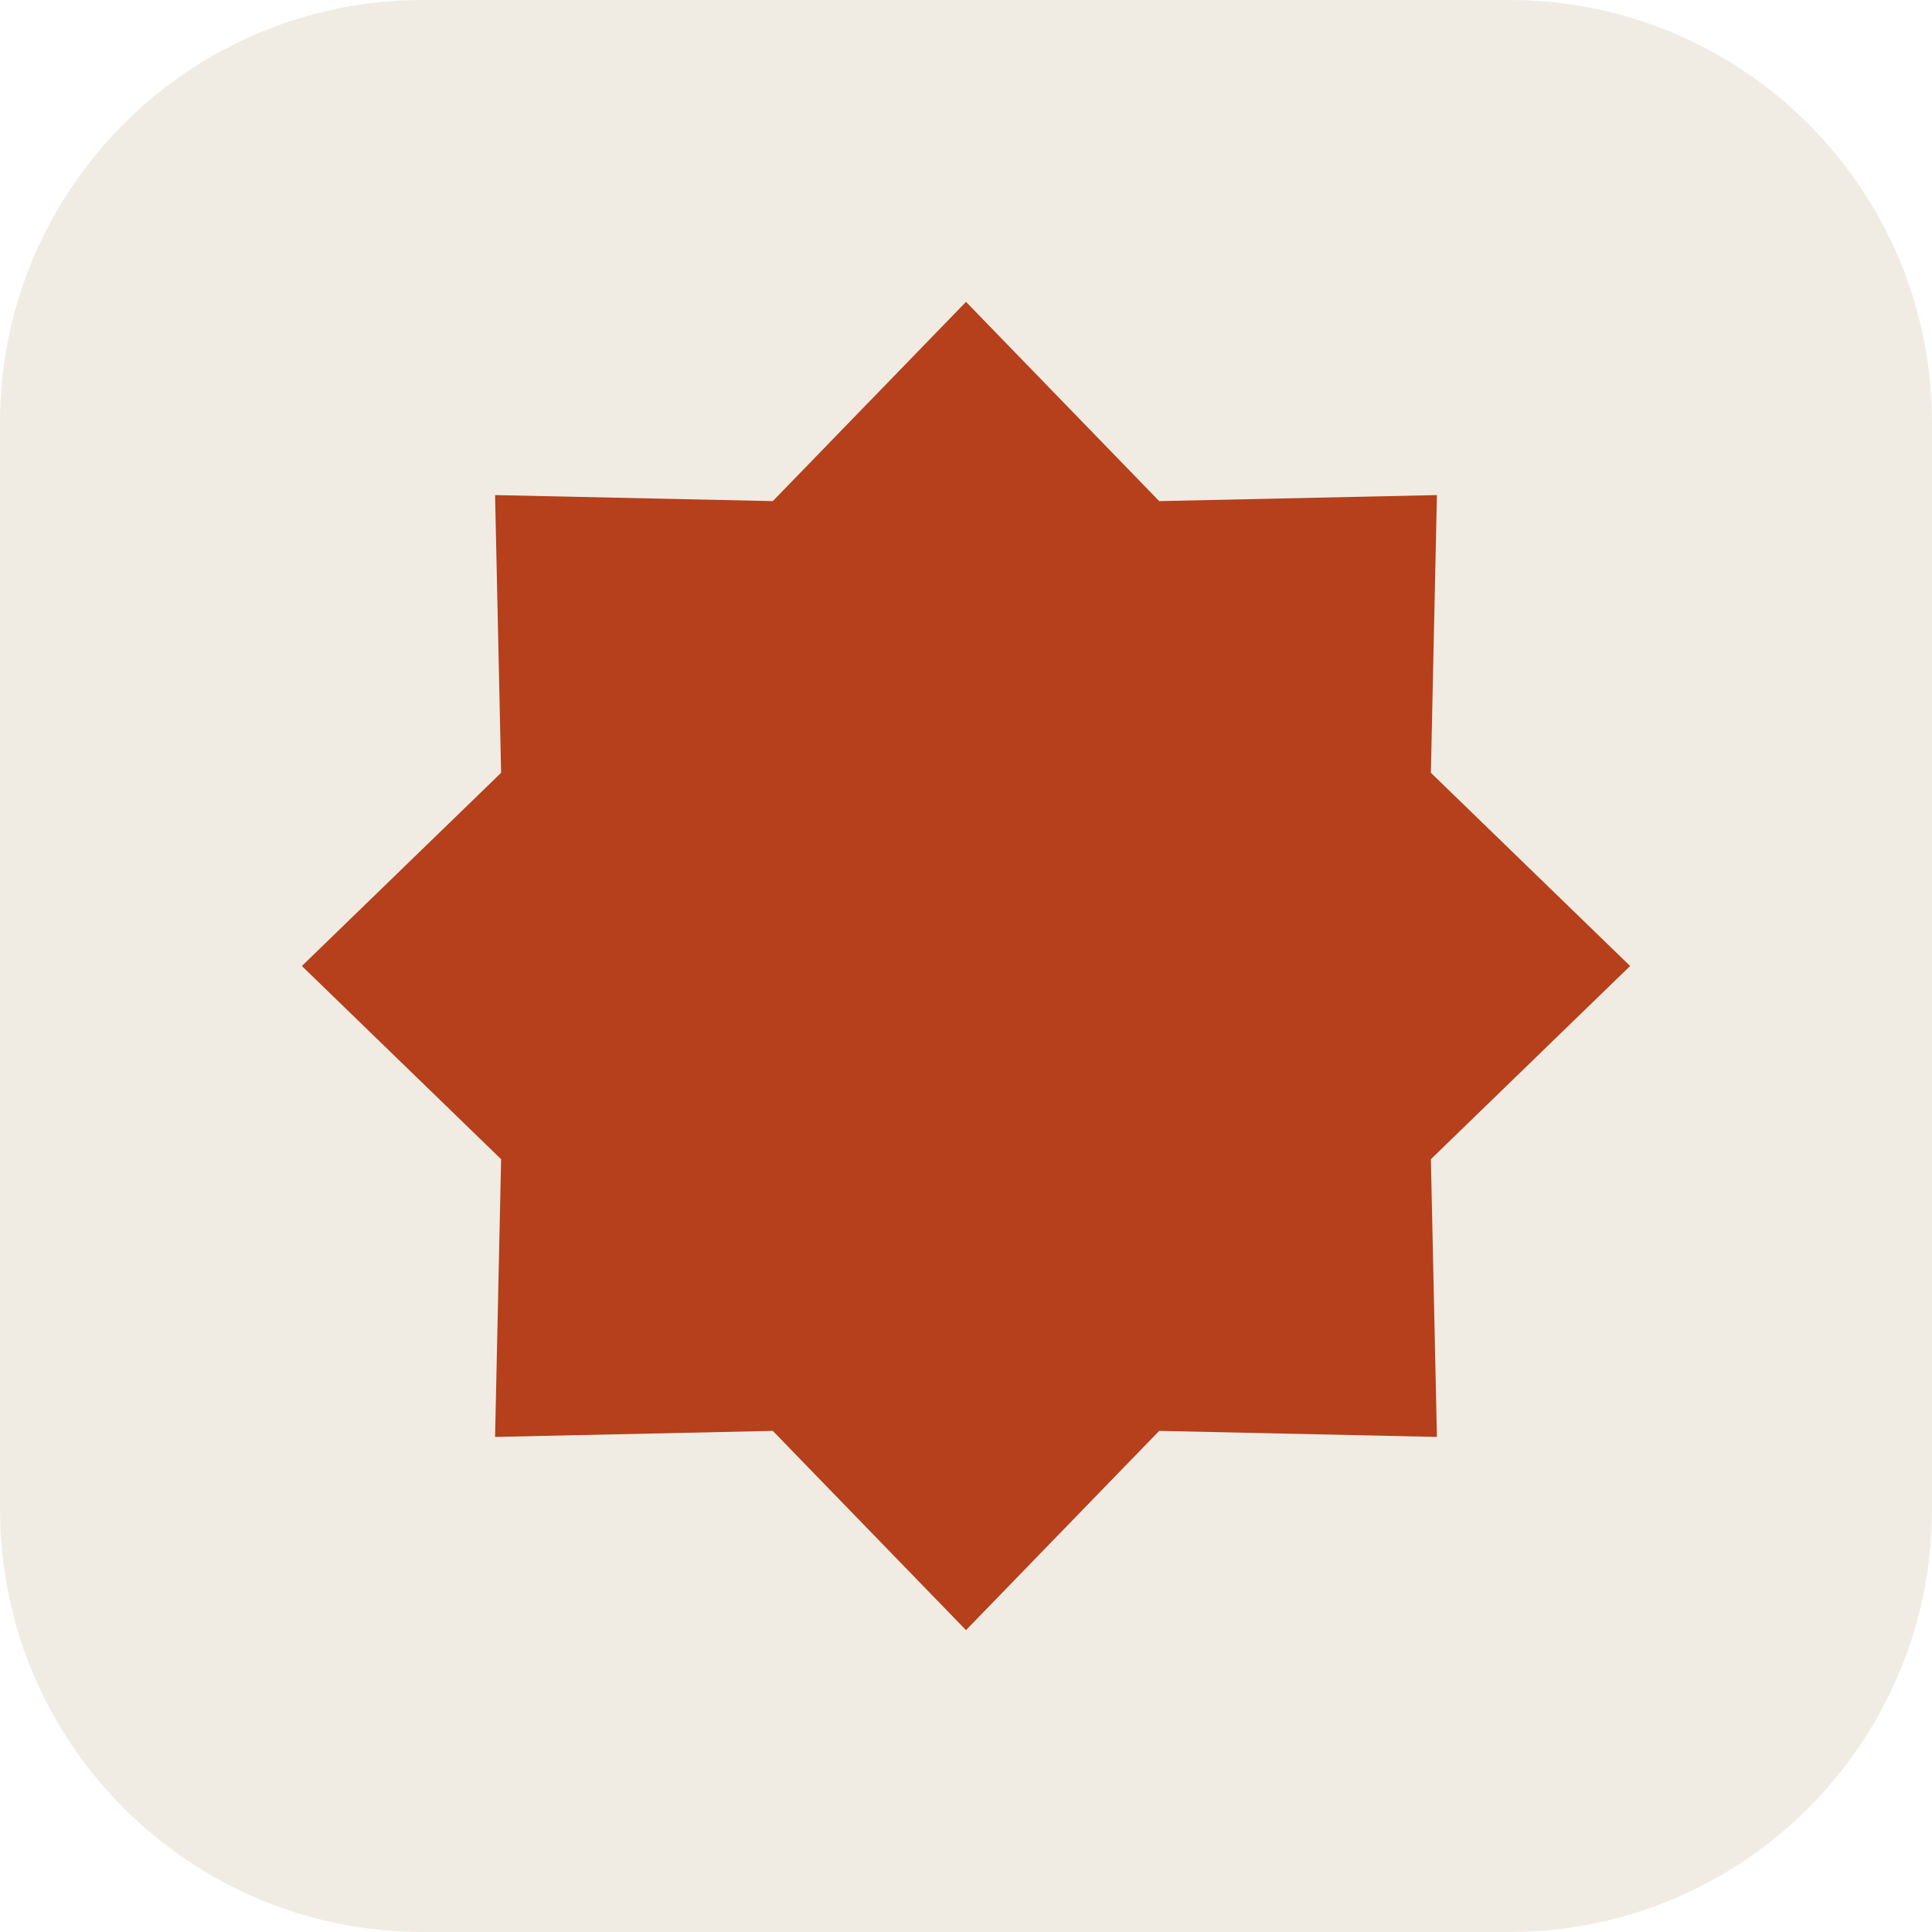
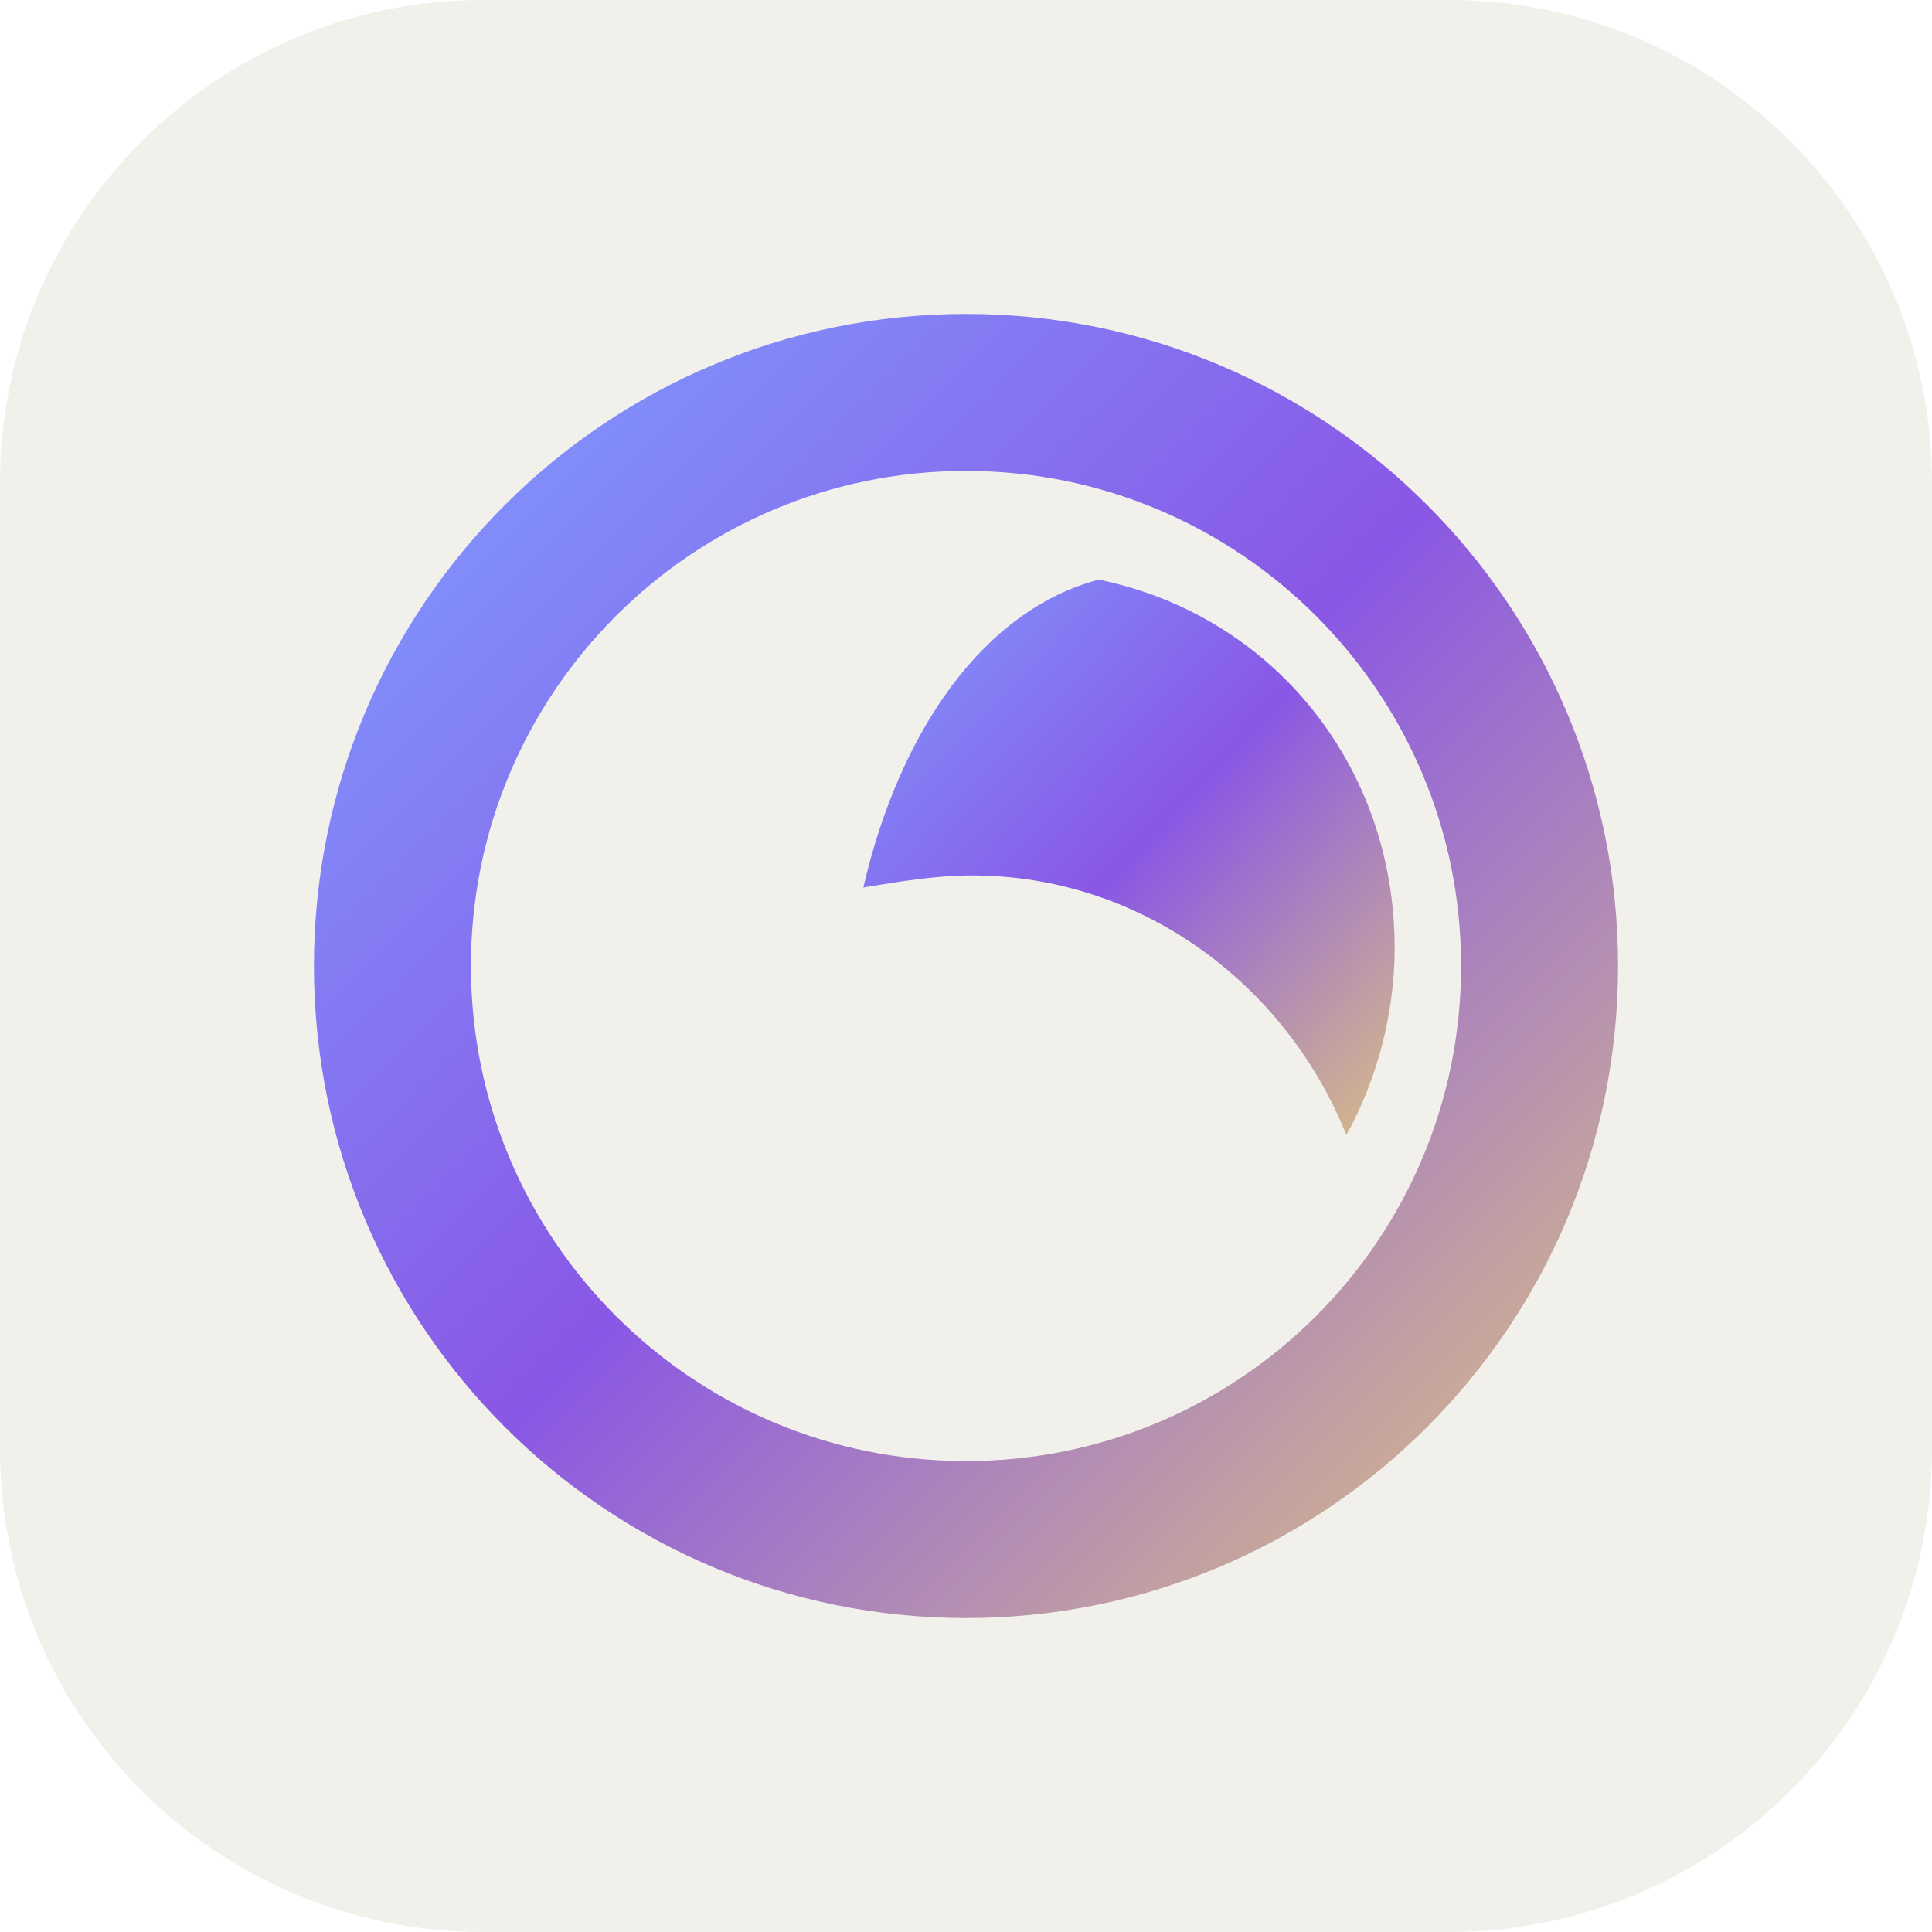
<svg xmlns="http://www.w3.org/2000/svg" viewBox="-16 -16 32 32">
-   <style>.bg{fill:#f1ece3}.s{fill:#b5401b}@media (prefers-color-scheme: dark){.bg{fill:#0d0c0b}.s{fill:#ff7a45}}</style>
-   <rect class="bg" x="-16" y="-16" width="32" height="32" rx="7" />
-   <path class="s" d="M0-11 3.2-7.7 7.8-7.8 7.7-3.2 11 0 7.7 3.2 7.8 7.8 3.2 7.7 0 11-3.2 7.7-7.8 7.8-7.7 3.2-11 0-7.7-3.2-7.8-7.8-3.2-7.7Z" />
+   <defs>
+     <linearGradient id="g" x1="0" y1="0" x2="1" y2="1">
+       <stop offset="0" stop-color="#7f9aff" />
+       <stop offset=".5" stop-color="#8957e5" />
+       <stop offset="1" stop-color="#d8bd87" />
+     </linearGradient>
+   </defs>
+   <style>.bg{fill:#f1f0eb}@media (prefers-color-scheme: dark){.bg{fill:#090a0e}}</style>
+   <rect class="bg" x="-16" y="-16" width="32" height="32" rx="8" />
+   <circle r="9.5" fill="none" stroke="url(#g)" stroke-width="2.6" />
+   <path fill="url(#g)" d="M2.2-6.4c2.9.6 4.9 3.1 4.9 6.1 0 1.1-.3 2.2-.8 3.1-1-2.5-3.4-4.3-6.2-4.3-.6 0-1.2.1-1.8.2.6-2.6 2-4.6 3.9-5.1Z" />
</svg>
